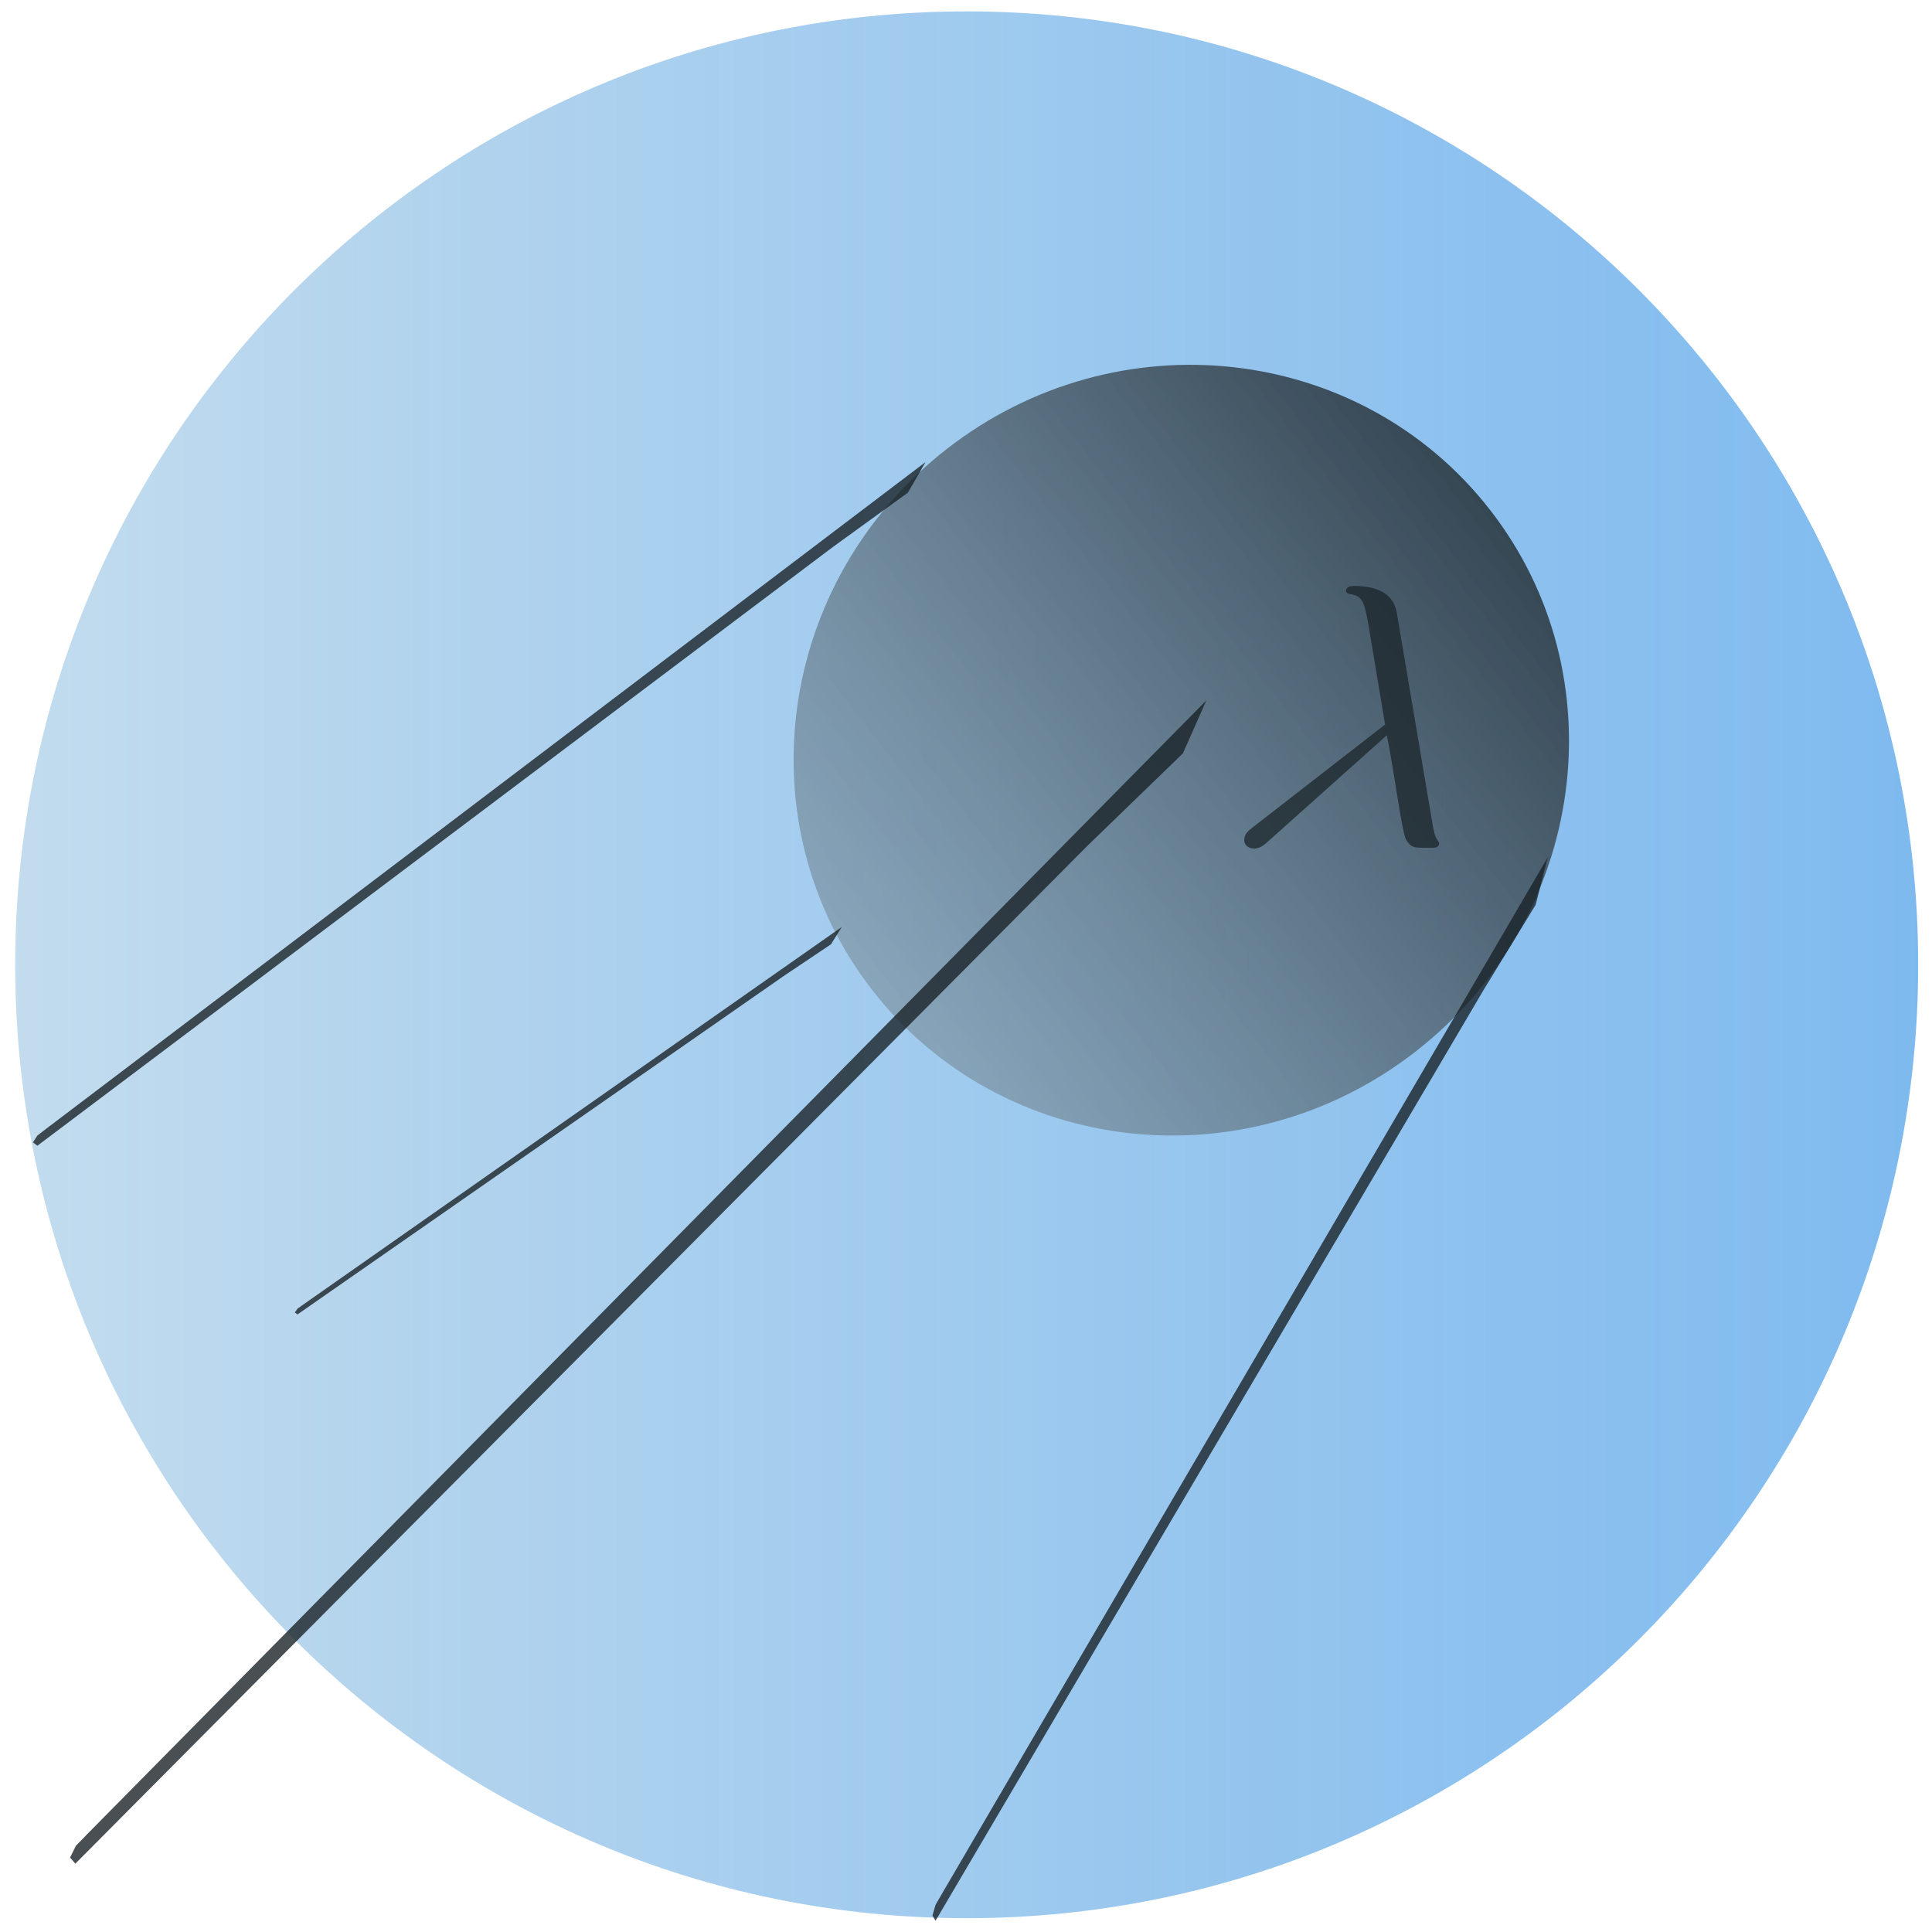
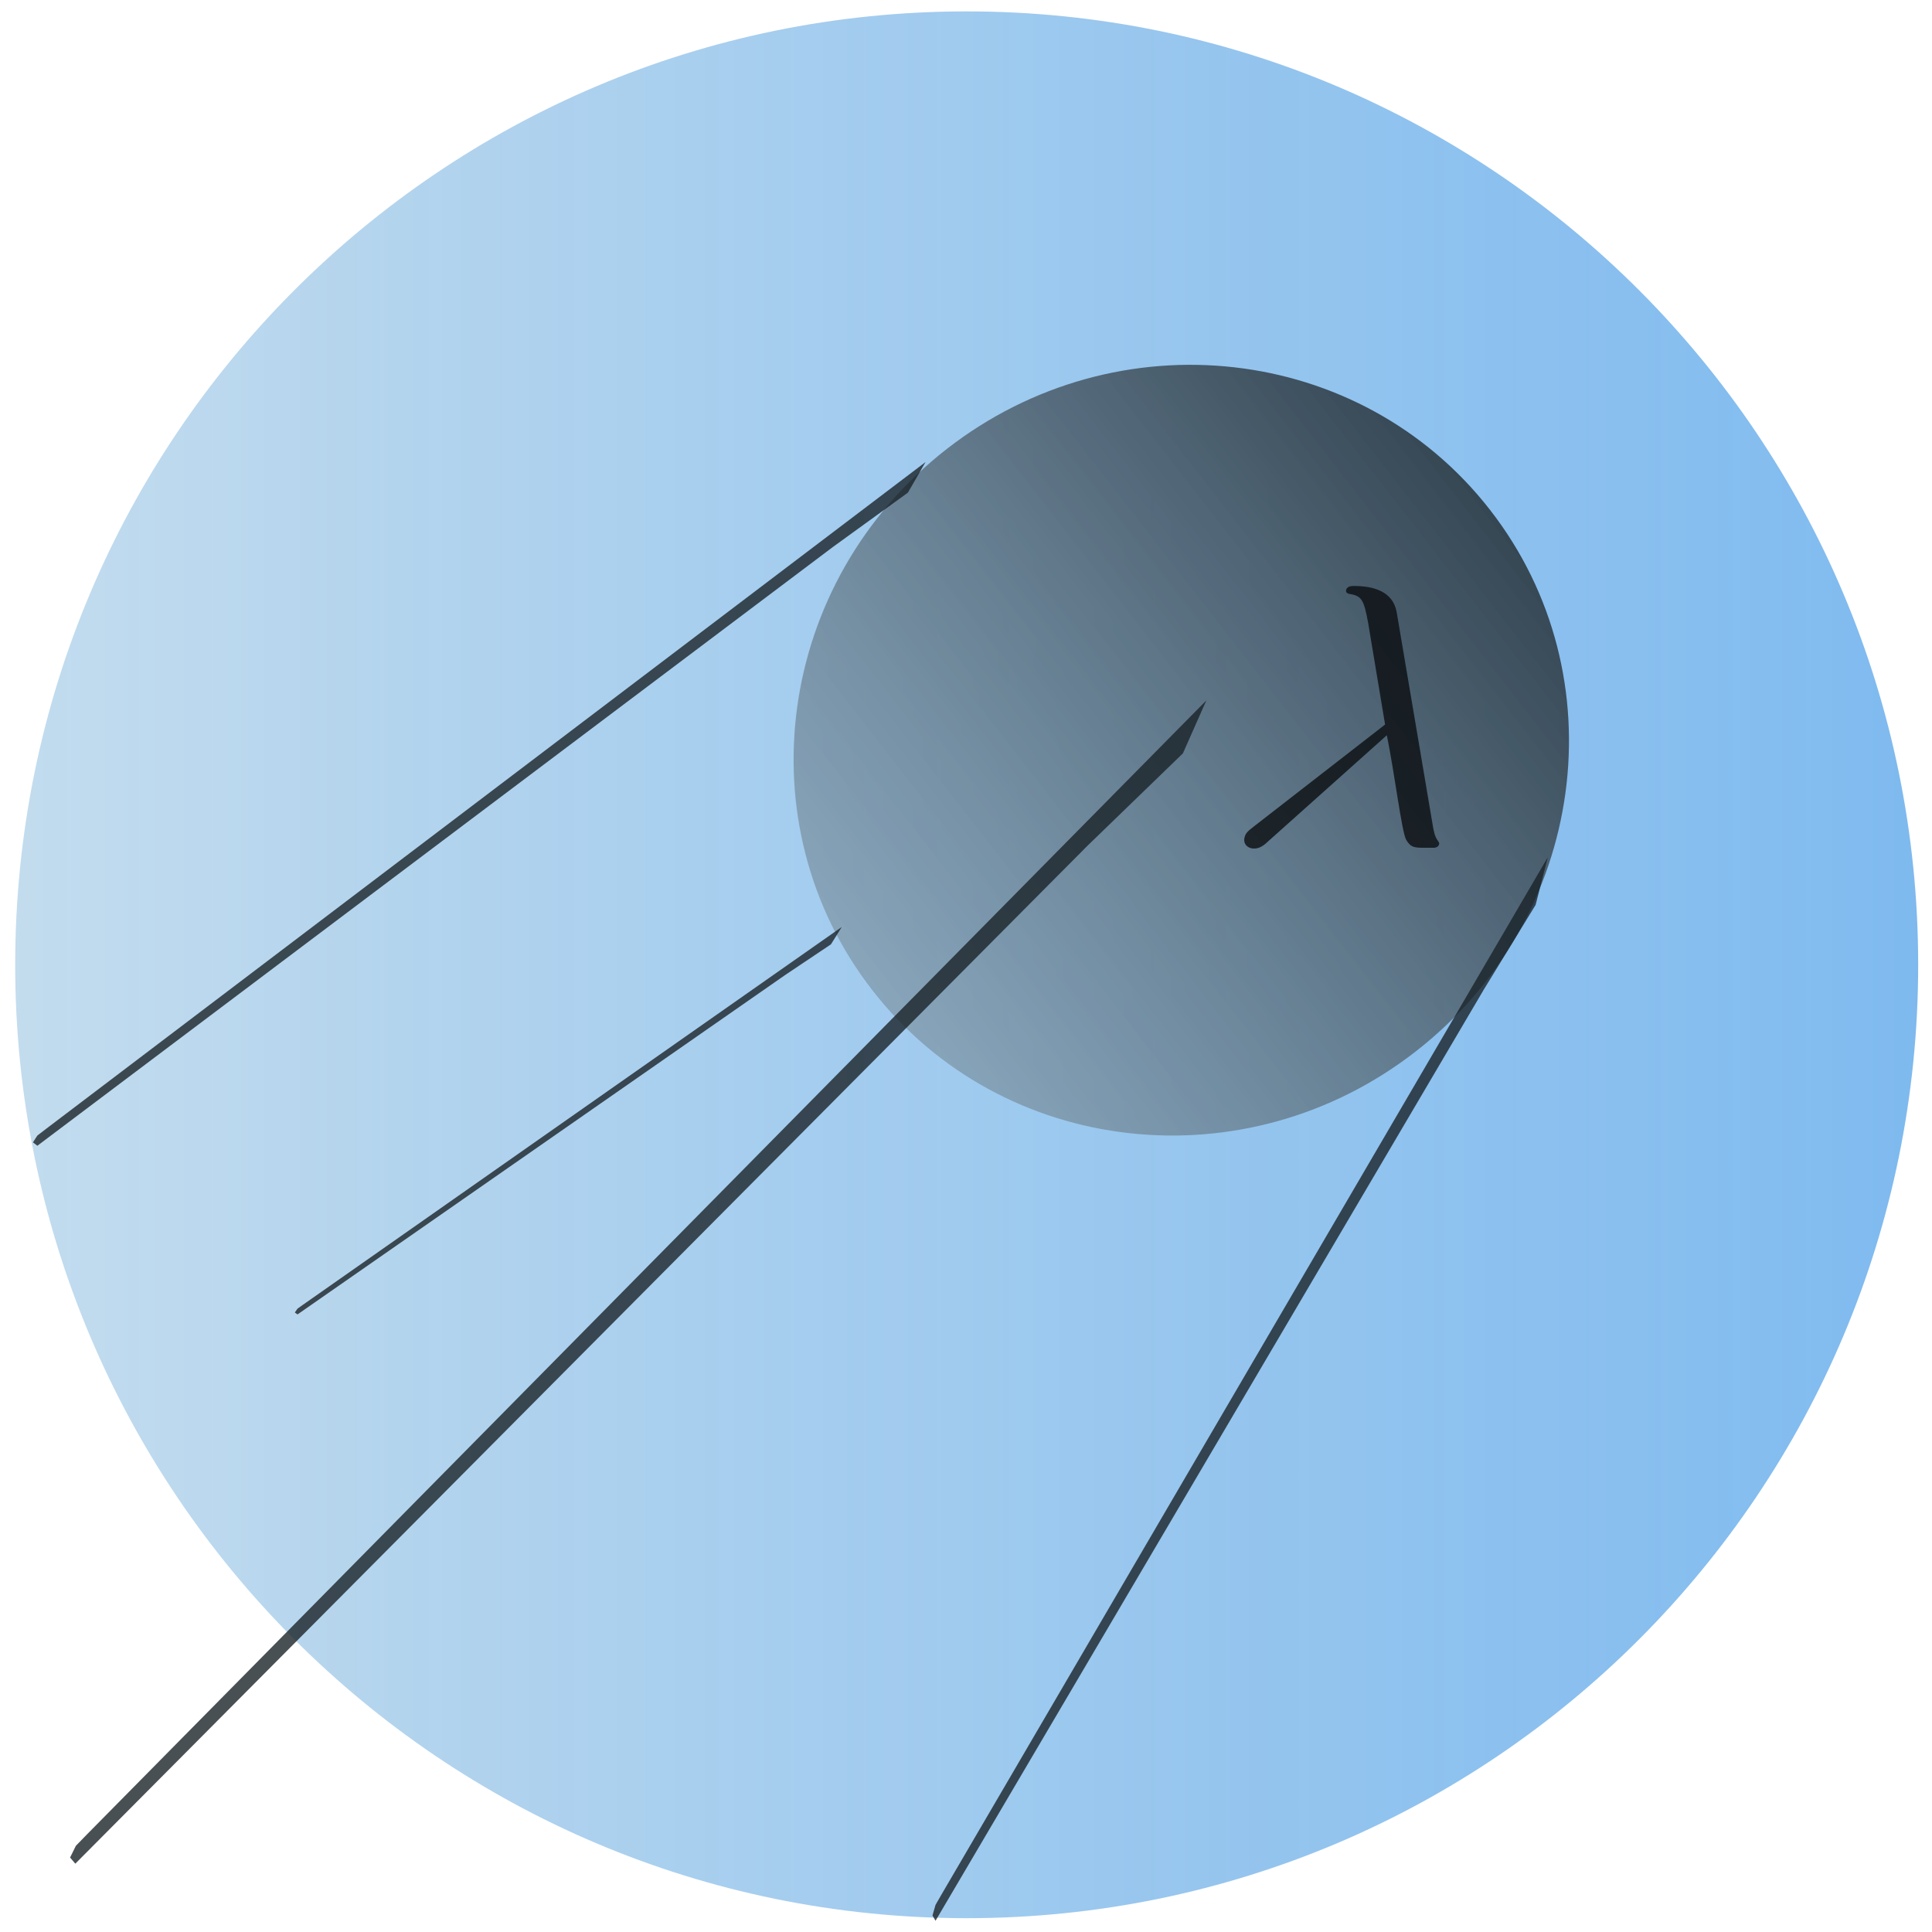
<svg xmlns="http://www.w3.org/2000/svg" xmlns:xlink="http://www.w3.org/1999/xlink" width="300mm" height="300mm" viewBox="0 0 300 300" version="1.1" id="svg1">
  <defs id="defs1">
    <linearGradient id="linearGradient34">
      <stop style="stop-color:#364754;stop-opacity:1;" offset="0" id="stop34" />
      <stop style="stop-color:#7f98aa;stop-opacity:0.757;" offset="1" id="stop35" />
    </linearGradient>
    <linearGradient id="linearGradient16">
      <stop style="stop-color:#bcd8ec;stop-opacity:0.993;" offset="0" id="stop16" />
      <stop style="stop-color:#61aaeb;stop-opacity:0.89;" offset="1" id="stop21" />
    </linearGradient>
    <rect x="21.792" y="105.327" width="363.195" height="185.23" id="rect1" />
    <linearGradient xlink:href="#linearGradient16" id="linearGradient21" x1="2.359" y1="149.812" x2="297.854" y2="149.812" gradientUnits="userSpaceOnUse" />
    <linearGradient xlink:href="#linearGradient34" id="linearGradient35" x1="126.809" y1="125.335" x2="248.31" y2="125.335" gradientUnits="userSpaceOnUse" gradientTransform="translate(-260.7326,-329.9368)" />
  </defs>
  <g id="layer1">
    <text xml:space="preserve" transform="scale(0.2645833)" id="text1" style="text-align:start;writing-mode:lr-tb;direction:ltr;white-space:pre;shape-inside:url(#rect1);display:inline;fill:#000000" />
    <ellipse style="opacity:0.91;fill:url(#linearGradient21);fill-opacity:1;stroke-width:0.286" id="path5" cx="150.107" cy="149.812" rx="147.748" ry="148.042" />
    <ellipse style="opacity:1;fill:url(#linearGradient35);stroke-width:0.265" id="path34" cx="-73.173" cy="-204.602" rx="60.75" ry="59.276" transform="rotate(142.0963)" />
    <path style="opacity:1;fill:#192126;fill-opacity:0.788;stroke-width:0.397" d="m 187.324,108.756 -173.793,176.06 -1.748,1.797 -0.903,1.825 0.815,0.953 157.162,-158.059 14.825,-14.352 z" id="path35" />
    <path style="fill:#192126;fill-opacity:0.788;stroke-width:0.28" d="m 240.344,133.109 -94.13,161.039 -0.946,1.643 -0.473,1.643 0.473,0.822 85.143,-144.606 8.041,-13.146 z" id="path35-6" />
    <path style="fill:#192126;fill-opacity:0.788;stroke-width:0.27" d="M 143.72,71.747 7.173,175.272 5.801,176.328 5.115,177.384 5.801,177.912 129.311,84.951 140.975,76.5 Z" id="path35-9" />
    <path style="fill:#192126;fill-opacity:0.788;stroke-width:0.159" d="m 130.711,143.941 -83.671,58.664 -0.841,0.599 -0.42,0.599 0.42,0.299 75.683,-52.678 7.148,-4.789 z" id="path35-9-9" />
-     <text xml:space="preserve" style="font-style:italic;font-size:59.553px;font-family:'STIX Two Math';-inkscape-font-specification:'STIX Two Math Italic';text-align:start;writing-mode:lr-tb;direction:ltr;text-anchor:start;opacity:0.91;fill:#192126;fill-opacity:0.788;stroke-width:1.117" x="183.766" y="135.301" id="text2" transform="scale(1.032771,0.9682692)">
-       <tspan id="tspan1" style="stroke-width:1.117" x="183.766" y="135.301">𝜆</tspan>
+     <text xml:space="preserve" style="font-style:italic;font-size:59.553px;font-family:'STIX Two Math';-inkscape-font-specification:'STIX Two Math Italic';text-align:start;writing-mode:lr-tb;direction:ltr;text-anchor:start;opacity:1;fill:#090c0e;fill-opacity:0.788;stroke-width:1.117" x="183.766" y="135.301" id="text2" transform="scale(1.032771,0.9682692)">
+       <tspan id="tspan1" style="stroke-width:1.117;fill:#090c0e;fill-opacity:0.788" x="183.766" y="135.301">𝜆</tspan>
    </text>
  </g>
</svg>
